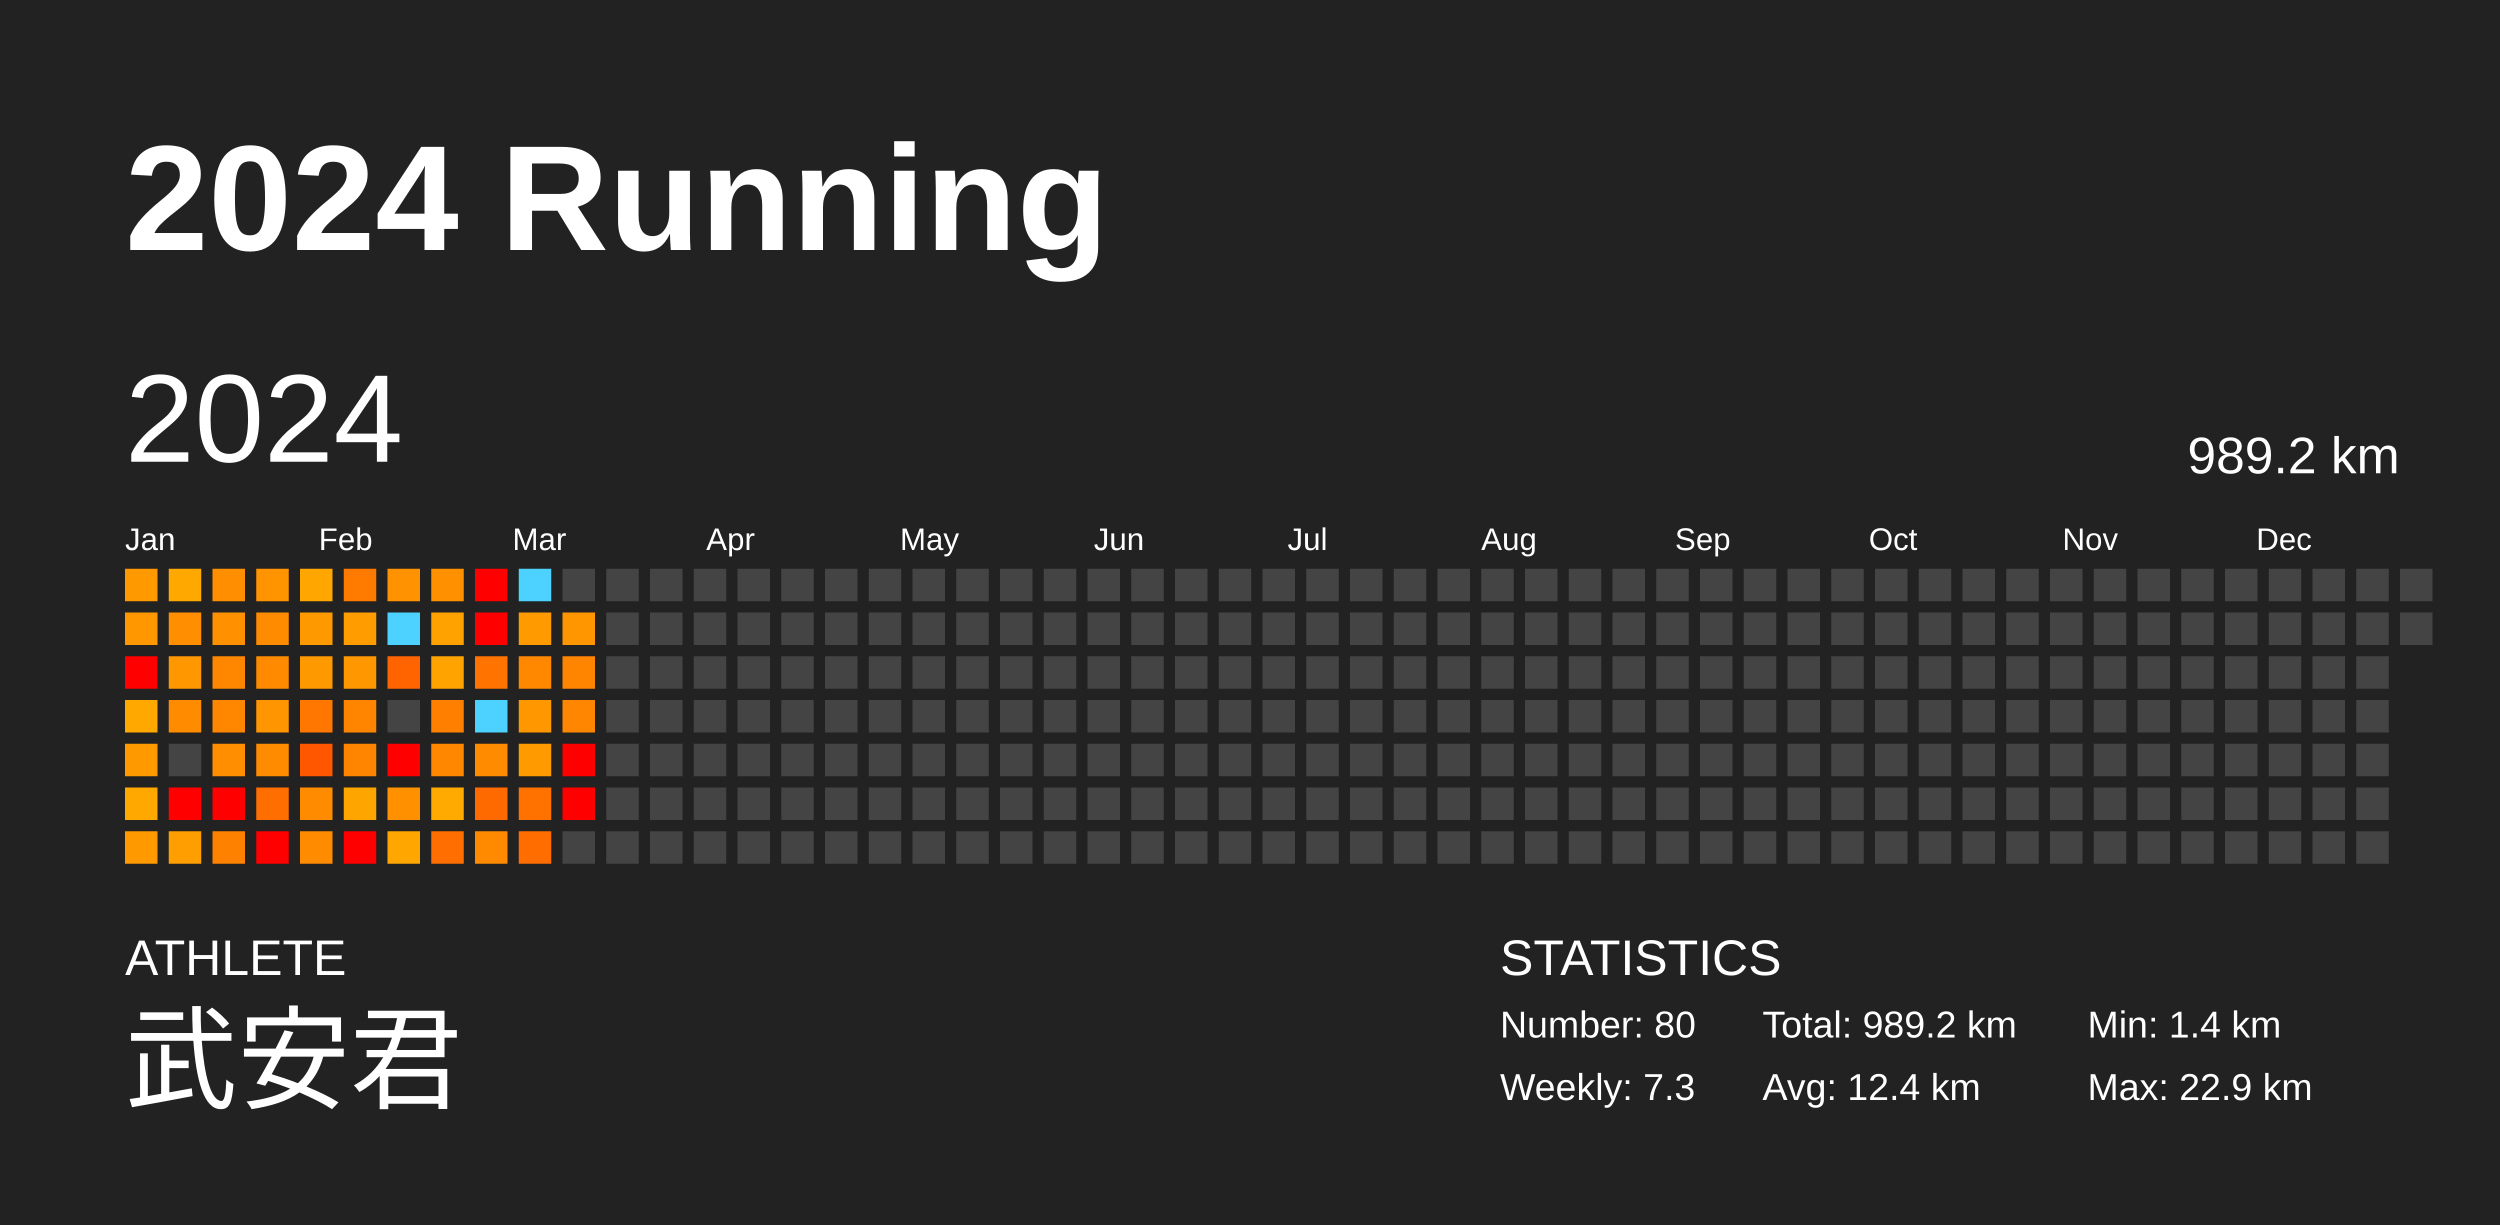
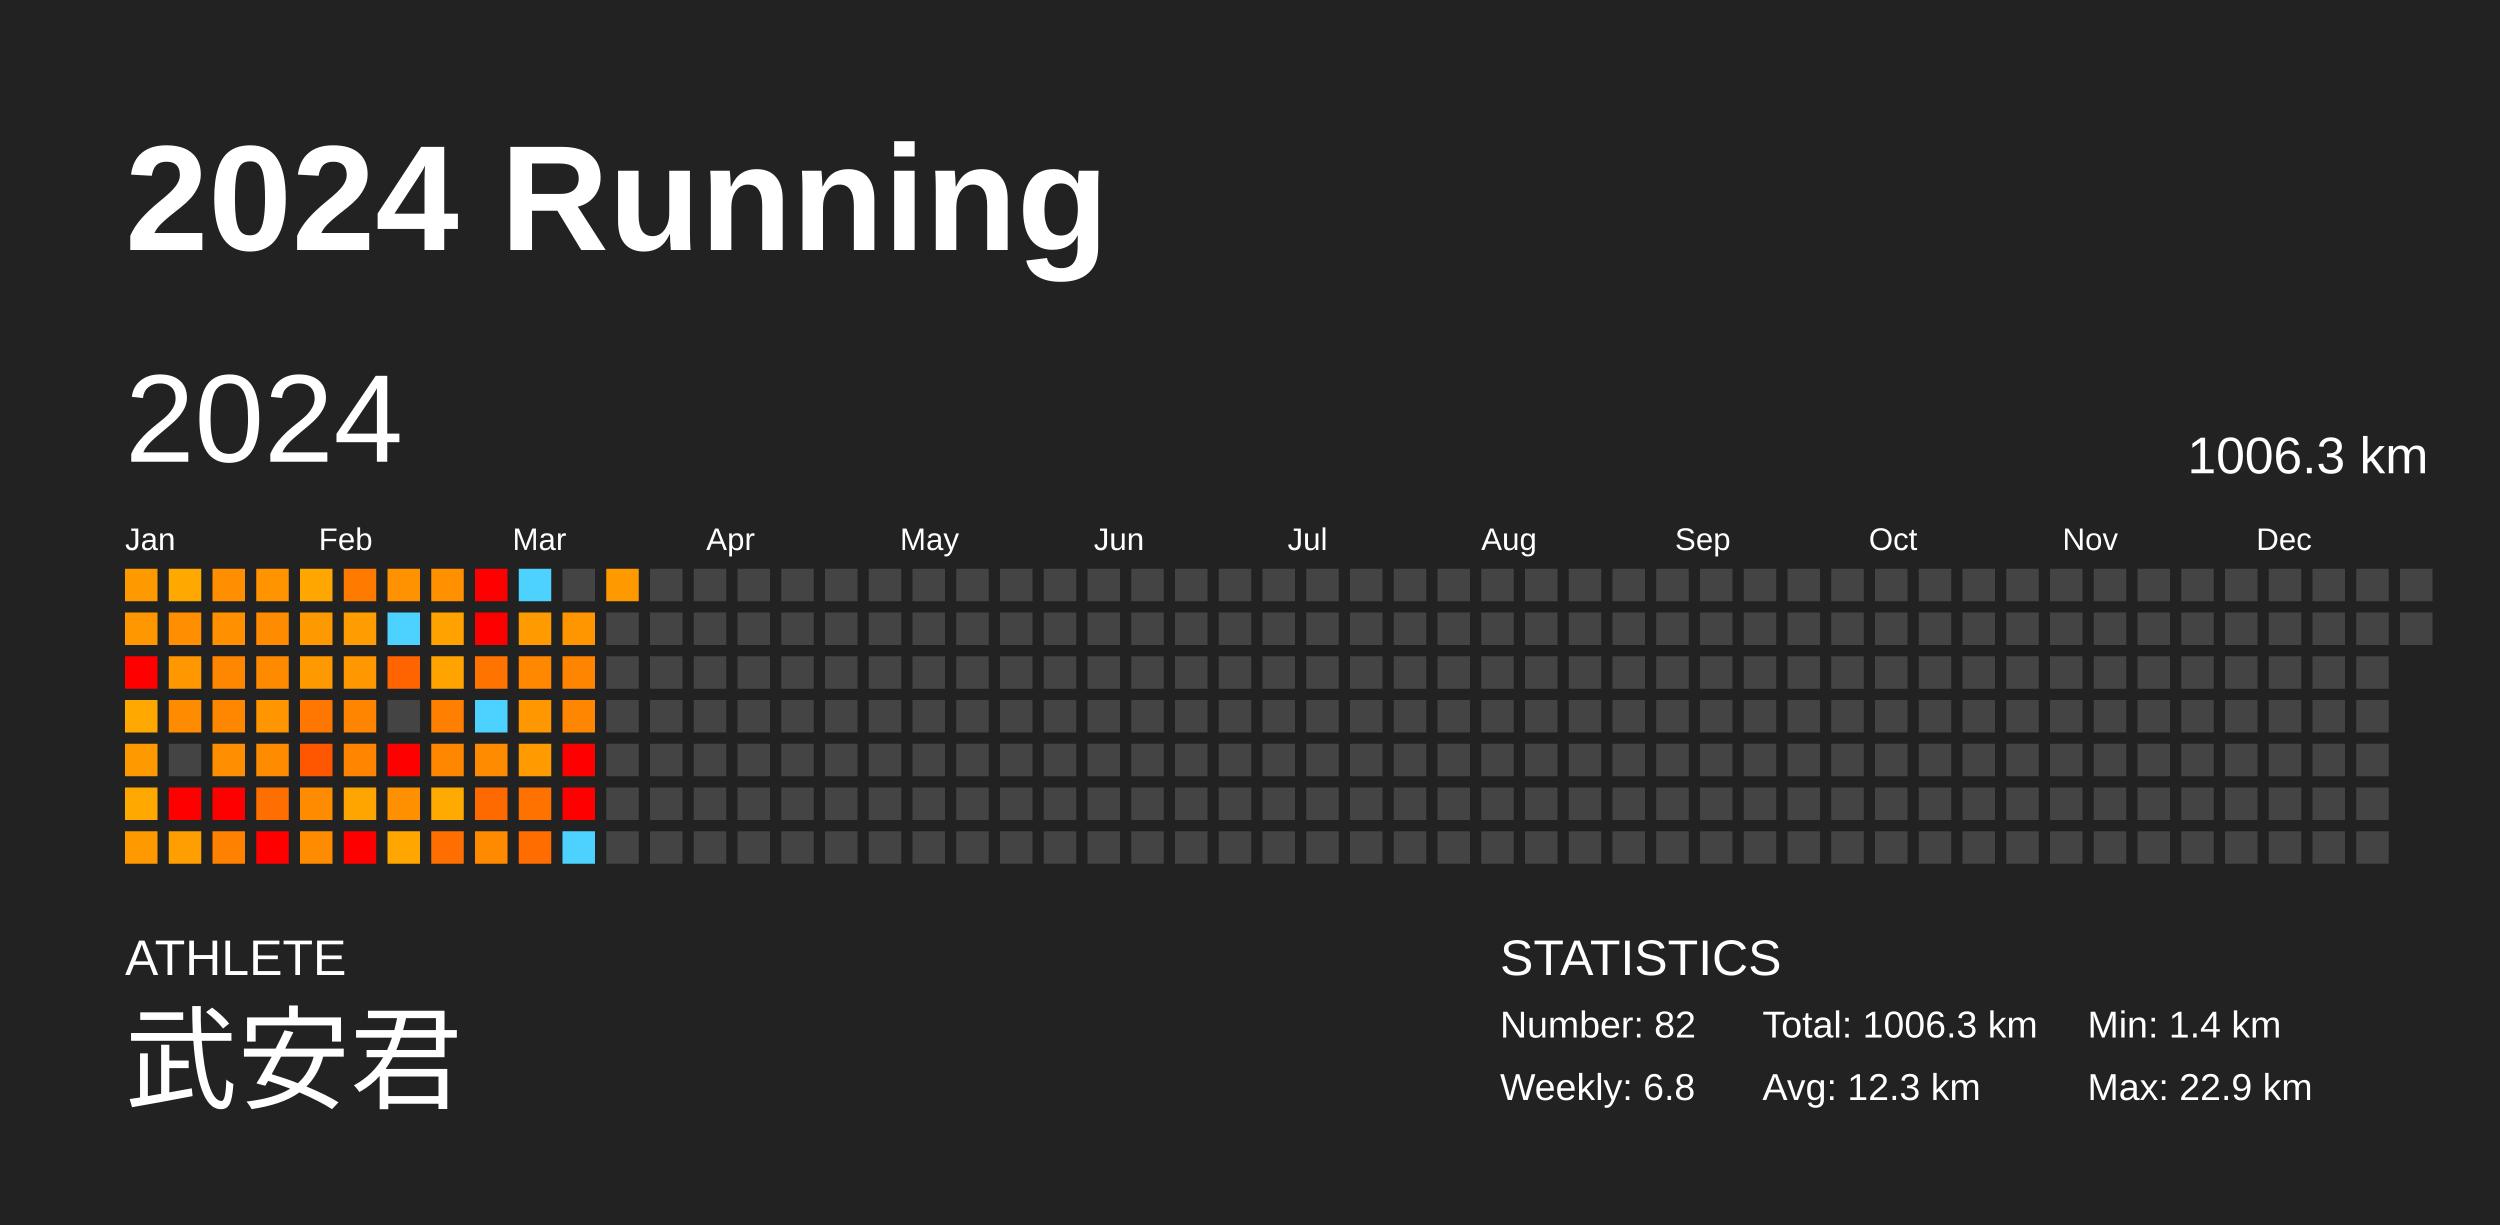
<svg xmlns="http://www.w3.org/2000/svg" baseProfile="full" height="98mm" version="1.1" viewBox="0,0,200,98" width="200mm">
  <defs />
  <rect fill="#222222" height="98" width="200" x="0" y="0" />
  <text fill="#FFFFFF" style="font-size:12px; font-family:Arial; font-weight:bold;" x="10" y="20">2024 Running</text>
  <text fill="#FFFFFF" style="font-size:4px; font-family:Arial" x="10" y="78">ATHLETE</text>
  <text fill="#FFFFFF" style="font-size:9px; font-family:Arial" x="10" y="88">武安君</text>
  <text fill="#FFFFFF" style="font-size:4px; font-family:Arial" x="120" y="78">STATISTICS</text>
-   <text fill="#FFFFFF" style="font-size:3px; font-family:Arial" x="120" y="83">Number: 80</text>
-   <text fill="#FFFFFF" style="font-size:3px; font-family:Arial" x="120" y="88">Weekly: 7.3</text>
-   <text fill="#FFFFFF" style="font-size:3px; font-family:Arial" x="141" y="83">Total: 989.2 km</text>
-   <text fill="#FFFFFF" style="font-size:3px; font-family:Arial" x="141" y="88">Avg: 12.4 km</text>
+   <text fill="#FFFFFF" style="font-size:3px; font-family:Arial" x="120" y="83">Number: 82</text>
+   <text fill="#FFFFFF" style="font-size:3px; font-family:Arial" x="120" y="88">Weekly: 6.8</text>
+   <text fill="#FFFFFF" style="font-size:3px; font-family:Arial" x="141" y="83">Total: 1006.3 km</text>
+   <text fill="#FFFFFF" style="font-size:3px; font-family:Arial" x="141" y="88">Avg: 12.3 km</text>
  <text fill="#FFFFFF" style="font-size:3px; font-family:Arial" x="167" y="83">Min: 1.4 km</text>
  <text fill="#FFFFFF" style="font-size:3px; font-family:Arial" x="167" y="88">Max: 22.9 km</text>
  <text dominant-baseline="hanging" fill="#FFFFFF" style="font-size:10.0px; font-family:Arial;" x="10" y="30">2024</text>
-   <text dominant-baseline="hanging" fill="#FFFFFF" style="font-size:4.125px; font-family:Arial;" x="175" y="35">989.2 km</text>
+   <text dominant-baseline="hanging" fill="#FFFFFF" style="font-size:4.125px; font-family:Arial;" x="175" y="35">1006.3 km</text>
  <text fill="#FFFFFF" style="font-size:2.5px; font-family:Arial" x="10.0" y="44">Jan</text>
  <text fill="#FFFFFF" style="font-size:2.5px; font-family:Arial" x="25.5" y="44">Feb</text>
  <text fill="#FFFFFF" style="font-size:2.5px; font-family:Arial" x="41.0" y="44">Mar</text>
  <text fill="#FFFFFF" style="font-size:2.5px; font-family:Arial" x="56.5" y="44">Apr</text>
  <text fill="#FFFFFF" style="font-size:2.5px; font-family:Arial" x="72.0" y="44">May</text>
  <text fill="#FFFFFF" style="font-size:2.5px; font-family:Arial" x="87.5" y="44">Jun</text>
  <text fill="#FFFFFF" style="font-size:2.5px; font-family:Arial" x="103.0" y="44">Jul</text>
  <text fill="#FFFFFF" style="font-size:2.5px; font-family:Arial" x="118.5" y="44">Aug</text>
  <text fill="#FFFFFF" style="font-size:2.5px; font-family:Arial" x="134.0" y="44">Sep</text>
  <text fill="#FFFFFF" style="font-size:2.5px; font-family:Arial" x="149.5" y="44">Oct</text>
  <text fill="#FFFFFF" style="font-size:2.5px; font-family:Arial" x="165.0" y="44">Nov</text>
  <text fill="#FFFFFF" style="font-size:2.5px; font-family:Arial" x="180.5" y="44">Dec</text>
  <rect fill="#ff9900" height="2.6" width="2.6" x="10.0" y="45.5" />
  <rect fill="#ff9800" height="2.6" width="2.6" x="10.0" y="49.0" />
  <rect fill="red" height="2.6" width="2.6" x="10.0" y="52.5" />
  <rect fill="#ffa800" height="2.6" width="2.6" x="10.0" y="56.0" />
  <rect fill="#ff9900" height="2.6" width="2.6" x="10.0" y="59.5" />
  <rect fill="#ffa800" height="2.6" width="2.6" x="10.0" y="63.0" />
  <rect fill="#ff9900" height="2.6" width="2.6" x="10.0" y="66.5" />
  <rect fill="#ffa800" height="2.6" width="2.6" x="13.5" y="45.5" />
  <rect fill="#ff8f00" height="2.6" width="2.6" x="13.5" y="49.0" />
  <rect fill="#ff9800" height="2.6" width="2.6" x="13.5" y="52.5" />
  <rect fill="#ff8c00" height="2.6" width="2.6" x="13.5" y="56.0" />
  <rect fill="#444444" height="2.6" width="2.6" x="13.5" y="59.5" />
  <rect fill="red" height="2.6" width="2.6" x="13.5" y="63.0" />
  <rect fill="#ff9e00" height="2.6" width="2.6" x="13.5" y="66.5" />
  <rect fill="#ff8f00" height="2.6" width="2.6" x="17.0" y="45.5" />
  <rect fill="#ff9100" height="2.6" width="2.6" x="17.0" y="49.0" />
  <rect fill="#ff8700" height="2.6" width="2.6" x="17.0" y="52.5" />
  <rect fill="#ff8700" height="2.6" width="2.6" x="17.0" y="56.0" />
  <rect fill="#ff8f00" height="2.6" width="2.6" x="17.0" y="59.5" />
  <rect fill="red" height="2.6" width="2.6" x="17.0" y="63.0" />
  <rect fill="#ff8100" height="2.6" width="2.6" x="17.0" y="66.5" />
  <rect fill="#ff9300" height="2.6" width="2.6" x="20.5" y="45.5" />
  <rect fill="#ff8c00" height="2.6" width="2.6" x="20.5" y="49.0" />
  <rect fill="#ff8a00" height="2.6" width="2.6" x="20.5" y="52.5" />
  <rect fill="#ff9500" height="2.6" width="2.6" x="20.5" y="56.0" />
  <rect fill="#ff8b00" height="2.6" width="2.6" x="20.5" y="59.5" />
  <rect fill="#ff6e00" height="2.6" width="2.6" x="20.5" y="63.0" />
  <rect fill="red" height="2.6" width="2.6" x="20.5" y="66.5" />
  <rect fill="#ffa600" height="2.6" width="2.6" x="24.0" y="45.5" />
  <rect fill="#ff9900" height="2.6" width="2.6" x="24.0" y="49.0" />
  <rect fill="#ff9900" height="2.6" width="2.6" x="24.0" y="52.5" />
  <rect fill="#ff7700" height="2.6" width="2.6" x="24.0" y="56.0" />
  <rect fill="#ff5600" height="2.6" width="2.6" x="24.0" y="59.5" />
  <rect fill="#ff8b00" height="2.6" width="2.6" x="24.0" y="63.0" />
  <rect fill="#ff8c00" height="2.6" width="2.6" x="24.0" y="66.5" />
  <rect fill="#ff7b00" height="2.6" width="2.6" x="27.5" y="45.5" />
  <rect fill="#ff9c00" height="2.6" width="2.6" x="27.5" y="49.0" />
  <rect fill="#ff9800" height="2.6" width="2.6" x="27.5" y="52.5" />
  <rect fill="#ff8500" height="2.6" width="2.6" x="27.5" y="56.0" />
  <rect fill="#ff8500" height="2.6" width="2.6" x="27.5" y="59.5" />
  <rect fill="#ffa500" height="2.6" width="2.6" x="27.5" y="63.0" />
  <rect fill="red" height="2.6" width="2.6" x="27.5" y="66.5" />
  <rect fill="#ff9200" height="2.6" width="2.6" x="31.0" y="45.5" />
  <rect fill="#4dd2ff" height="2.6" width="2.6" x="31.0" y="49.0" />
  <rect fill="#ff6400" height="2.6" width="2.6" x="31.0" y="52.5" />
  <rect fill="#444444" height="2.6" width="2.6" x="31.0" y="56.0" />
  <rect fill="red" height="2.6" width="2.6" x="31.0" y="59.5" />
  <rect fill="#ff9100" height="2.6" width="2.6" x="31.0" y="63.0" />
  <rect fill="#ffa700" height="2.6" width="2.6" x="31.0" y="66.5" />
  <rect fill="#ff9100" height="2.6" width="2.6" x="34.5" y="45.5" />
  <rect fill="#ffa200" height="2.6" width="2.6" x="34.5" y="49.0" />
  <rect fill="#ffa300" height="2.6" width="2.6" x="34.5" y="52.5" />
  <rect fill="#ff7f00" height="2.6" width="2.6" x="34.5" y="56.0" />
  <rect fill="#ff8700" height="2.6" width="2.6" x="34.5" y="59.5" />
  <rect fill="#ffaa00" height="2.6" width="2.6" x="34.5" y="63.0" />
  <rect fill="#ff6e00" height="2.6" width="2.6" x="34.5" y="66.5" />
  <rect fill="red" height="2.6" width="2.6" x="38.0" y="45.5" />
  <rect fill="red" height="2.6" width="2.6" x="38.0" y="49.0" />
  <rect fill="#ff7400" height="2.6" width="2.6" x="38.0" y="52.5" />
  <rect fill="#4dd2ff" height="2.6" width="2.6" x="38.0" y="56.0" />
  <rect fill="#ff8c00" height="2.6" width="2.6" x="38.0" y="59.5" />
  <rect fill="#ff6a00" height="2.6" width="2.6" x="38.0" y="63.0" />
  <rect fill="#ff8a00" height="2.6" width="2.6" x="38.0" y="66.5" />
  <rect fill="#4dd2ff" height="2.6" width="2.6" x="41.5" y="45.5" />
  <rect fill="#ff9b00" height="2.6" width="2.6" x="41.5" y="49.0" />
  <rect fill="#ff8800" height="2.6" width="2.6" x="41.5" y="52.5" />
  <rect fill="#ff9700" height="2.6" width="2.6" x="41.5" y="56.0" />
  <rect fill="#ff9a00" height="2.6" width="2.6" x="41.5" y="59.5" />
  <rect fill="#ff7200" height="2.6" width="2.6" x="41.5" y="63.0" />
  <rect fill="#ff6c00" height="2.6" width="2.6" x="41.5" y="66.5" />
  <rect fill="#444444" height="2.6" width="2.6" x="45.0" y="45.5" />
  <rect fill="#ff9600" height="2.6" width="2.6" x="45.0" y="49.0" />
  <rect fill="#ff8400" height="2.6" width="2.6" x="45.0" y="52.5" />
  <rect fill="#ff8600" height="2.6" width="2.6" x="45.0" y="56.0" />
  <rect fill="red" height="2.6" width="2.6" x="45.0" y="59.5" />
  <rect fill="red" height="2.6" width="2.6" x="45.0" y="63.0" />
-   <rect fill="#444444" height="2.6" width="2.6" x="45.0" y="66.5" />
-   <rect fill="#444444" height="2.6" width="2.6" x="48.5" y="45.5" />
+   <rect fill="#4dd2ff" height="2.6" width="2.6" x="45.0" y="66.5" />
+   <rect fill="#ff9900" height="2.6" width="2.6" x="48.5" y="45.5" />
  <rect fill="#444444" height="2.6" width="2.6" x="48.5" y="49.0" />
  <rect fill="#444444" height="2.6" width="2.6" x="48.5" y="52.5" />
  <rect fill="#444444" height="2.6" width="2.6" x="48.5" y="56.0" />
  <rect fill="#444444" height="2.6" width="2.6" x="48.5" y="59.5" />
  <rect fill="#444444" height="2.6" width="2.6" x="48.5" y="63.0" />
  <rect fill="#444444" height="2.6" width="2.6" x="48.5" y="66.5" />
  <rect fill="#444444" height="2.6" width="2.6" x="52.0" y="45.5" />
  <rect fill="#444444" height="2.6" width="2.6" x="52.0" y="49.0" />
  <rect fill="#444444" height="2.6" width="2.6" x="52.0" y="52.5" />
  <rect fill="#444444" height="2.6" width="2.6" x="52.0" y="56.0" />
  <rect fill="#444444" height="2.6" width="2.6" x="52.0" y="59.5" />
  <rect fill="#444444" height="2.6" width="2.6" x="52.0" y="63.0" />
  <rect fill="#444444" height="2.6" width="2.6" x="52.0" y="66.5" />
  <rect fill="#444444" height="2.6" width="2.6" x="55.5" y="45.5" />
  <rect fill="#444444" height="2.6" width="2.6" x="55.5" y="49.0" />
  <rect fill="#444444" height="2.6" width="2.6" x="55.5" y="52.5" />
  <rect fill="#444444" height="2.6" width="2.6" x="55.5" y="56.0" />
  <rect fill="#444444" height="2.6" width="2.6" x="55.5" y="59.5" />
  <rect fill="#444444" height="2.6" width="2.6" x="55.5" y="63.0" />
  <rect fill="#444444" height="2.6" width="2.6" x="55.5" y="66.5" />
  <rect fill="#444444" height="2.6" width="2.6" x="59.0" y="45.5" />
  <rect fill="#444444" height="2.6" width="2.6" x="59.0" y="49.0" />
  <rect fill="#444444" height="2.6" width="2.6" x="59.0" y="52.5" />
  <rect fill="#444444" height="2.6" width="2.6" x="59.0" y="56.0" />
  <rect fill="#444444" height="2.6" width="2.6" x="59.0" y="59.5" />
  <rect fill="#444444" height="2.6" width="2.6" x="59.0" y="63.0" />
  <rect fill="#444444" height="2.6" width="2.6" x="59.0" y="66.5" />
  <rect fill="#444444" height="2.6" width="2.6" x="62.5" y="45.5" />
  <rect fill="#444444" height="2.6" width="2.6" x="62.5" y="49.0" />
  <rect fill="#444444" height="2.6" width="2.6" x="62.5" y="52.5" />
  <rect fill="#444444" height="2.6" width="2.6" x="62.5" y="56.0" />
  <rect fill="#444444" height="2.6" width="2.6" x="62.5" y="59.5" />
  <rect fill="#444444" height="2.6" width="2.6" x="62.5" y="63.0" />
  <rect fill="#444444" height="2.6" width="2.6" x="62.5" y="66.5" />
  <rect fill="#444444" height="2.6" width="2.6" x="66.0" y="45.5" />
  <rect fill="#444444" height="2.6" width="2.6" x="66.0" y="49.0" />
  <rect fill="#444444" height="2.6" width="2.6" x="66.0" y="52.5" />
  <rect fill="#444444" height="2.6" width="2.6" x="66.0" y="56.0" />
  <rect fill="#444444" height="2.6" width="2.6" x="66.0" y="59.5" />
  <rect fill="#444444" height="2.6" width="2.6" x="66.0" y="63.0" />
  <rect fill="#444444" height="2.6" width="2.6" x="66.0" y="66.5" />
  <rect fill="#444444" height="2.6" width="2.6" x="69.5" y="45.5" />
  <rect fill="#444444" height="2.6" width="2.6" x="69.5" y="49.0" />
  <rect fill="#444444" height="2.6" width="2.6" x="69.5" y="52.5" />
  <rect fill="#444444" height="2.6" width="2.6" x="69.5" y="56.0" />
  <rect fill="#444444" height="2.6" width="2.6" x="69.5" y="59.5" />
  <rect fill="#444444" height="2.6" width="2.6" x="69.5" y="63.0" />
  <rect fill="#444444" height="2.6" width="2.6" x="69.5" y="66.5" />
  <rect fill="#444444" height="2.6" width="2.6" x="73.0" y="45.5" />
  <rect fill="#444444" height="2.6" width="2.6" x="73.0" y="49.0" />
  <rect fill="#444444" height="2.6" width="2.6" x="73.0" y="52.5" />
  <rect fill="#444444" height="2.6" width="2.6" x="73.0" y="56.0" />
  <rect fill="#444444" height="2.6" width="2.6" x="73.0" y="59.5" />
  <rect fill="#444444" height="2.6" width="2.6" x="73.0" y="63.0" />
  <rect fill="#444444" height="2.6" width="2.6" x="73.0" y="66.5" />
  <rect fill="#444444" height="2.6" width="2.6" x="76.5" y="45.5" />
  <rect fill="#444444" height="2.6" width="2.6" x="76.5" y="49.0" />
  <rect fill="#444444" height="2.6" width="2.6" x="76.5" y="52.5" />
  <rect fill="#444444" height="2.6" width="2.6" x="76.5" y="56.0" />
  <rect fill="#444444" height="2.6" width="2.6" x="76.5" y="59.5" />
  <rect fill="#444444" height="2.6" width="2.6" x="76.5" y="63.0" />
  <rect fill="#444444" height="2.6" width="2.6" x="76.5" y="66.5" />
  <rect fill="#444444" height="2.6" width="2.6" x="80.0" y="45.5" />
  <rect fill="#444444" height="2.6" width="2.6" x="80.0" y="49.0" />
  <rect fill="#444444" height="2.6" width="2.6" x="80.0" y="52.5" />
  <rect fill="#444444" height="2.6" width="2.6" x="80.0" y="56.0" />
  <rect fill="#444444" height="2.6" width="2.6" x="80.0" y="59.5" />
  <rect fill="#444444" height="2.6" width="2.6" x="80.0" y="63.0" />
  <rect fill="#444444" height="2.6" width="2.6" x="80.0" y="66.5" />
  <rect fill="#444444" height="2.6" width="2.6" x="83.5" y="45.5" />
  <rect fill="#444444" height="2.6" width="2.6" x="83.5" y="49.0" />
  <rect fill="#444444" height="2.6" width="2.6" x="83.5" y="52.5" />
  <rect fill="#444444" height="2.6" width="2.6" x="83.5" y="56.0" />
  <rect fill="#444444" height="2.6" width="2.6" x="83.5" y="59.5" />
  <rect fill="#444444" height="2.6" width="2.6" x="83.5" y="63.0" />
  <rect fill="#444444" height="2.6" width="2.6" x="83.5" y="66.5" />
  <rect fill="#444444" height="2.6" width="2.6" x="87.0" y="45.5" />
  <rect fill="#444444" height="2.6" width="2.6" x="87.0" y="49.0" />
  <rect fill="#444444" height="2.6" width="2.6" x="87.0" y="52.5" />
  <rect fill="#444444" height="2.6" width="2.6" x="87.0" y="56.0" />
  <rect fill="#444444" height="2.6" width="2.6" x="87.0" y="59.5" />
  <rect fill="#444444" height="2.6" width="2.6" x="87.0" y="63.0" />
  <rect fill="#444444" height="2.6" width="2.6" x="87.0" y="66.5" />
  <rect fill="#444444" height="2.6" width="2.6" x="90.5" y="45.5" />
  <rect fill="#444444" height="2.6" width="2.6" x="90.5" y="49.0" />
  <rect fill="#444444" height="2.6" width="2.6" x="90.5" y="52.5" />
  <rect fill="#444444" height="2.6" width="2.6" x="90.5" y="56.0" />
  <rect fill="#444444" height="2.6" width="2.6" x="90.5" y="59.5" />
  <rect fill="#444444" height="2.6" width="2.6" x="90.5" y="63.0" />
  <rect fill="#444444" height="2.6" width="2.6" x="90.5" y="66.5" />
  <rect fill="#444444" height="2.6" width="2.6" x="94.0" y="45.5" />
  <rect fill="#444444" height="2.6" width="2.6" x="94.0" y="49.0" />
  <rect fill="#444444" height="2.6" width="2.6" x="94.0" y="52.5" />
  <rect fill="#444444" height="2.6" width="2.6" x="94.0" y="56.0" />
  <rect fill="#444444" height="2.6" width="2.6" x="94.0" y="59.5" />
  <rect fill="#444444" height="2.6" width="2.6" x="94.0" y="63.0" />
  <rect fill="#444444" height="2.6" width="2.6" x="94.0" y="66.5" />
  <rect fill="#444444" height="2.6" width="2.6" x="97.5" y="45.5" />
  <rect fill="#444444" height="2.6" width="2.6" x="97.5" y="49.0" />
  <rect fill="#444444" height="2.6" width="2.6" x="97.5" y="52.5" />
  <rect fill="#444444" height="2.6" width="2.6" x="97.5" y="56.0" />
  <rect fill="#444444" height="2.6" width="2.6" x="97.5" y="59.5" />
  <rect fill="#444444" height="2.6" width="2.6" x="97.5" y="63.0" />
  <rect fill="#444444" height="2.6" width="2.6" x="97.5" y="66.5" />
  <rect fill="#444444" height="2.6" width="2.6" x="101.0" y="45.5" />
  <rect fill="#444444" height="2.6" width="2.6" x="101.0" y="49.0" />
  <rect fill="#444444" height="2.6" width="2.6" x="101.0" y="52.5" />
  <rect fill="#444444" height="2.6" width="2.6" x="101.0" y="56.0" />
  <rect fill="#444444" height="2.6" width="2.6" x="101.0" y="59.5" />
  <rect fill="#444444" height="2.6" width="2.6" x="101.0" y="63.0" />
  <rect fill="#444444" height="2.6" width="2.6" x="101.0" y="66.5" />
  <rect fill="#444444" height="2.6" width="2.6" x="104.5" y="45.5" />
  <rect fill="#444444" height="2.6" width="2.6" x="104.5" y="49.0" />
  <rect fill="#444444" height="2.6" width="2.6" x="104.5" y="52.5" />
  <rect fill="#444444" height="2.6" width="2.6" x="104.5" y="56.0" />
  <rect fill="#444444" height="2.6" width="2.6" x="104.5" y="59.5" />
  <rect fill="#444444" height="2.6" width="2.6" x="104.5" y="63.0" />
  <rect fill="#444444" height="2.6" width="2.6" x="104.5" y="66.5" />
  <rect fill="#444444" height="2.6" width="2.6" x="108.0" y="45.5" />
  <rect fill="#444444" height="2.6" width="2.6" x="108.0" y="49.0" />
  <rect fill="#444444" height="2.6" width="2.6" x="108.0" y="52.5" />
  <rect fill="#444444" height="2.6" width="2.6" x="108.0" y="56.0" />
  <rect fill="#444444" height="2.6" width="2.6" x="108.0" y="59.5" />
  <rect fill="#444444" height="2.6" width="2.6" x="108.0" y="63.0" />
  <rect fill="#444444" height="2.6" width="2.6" x="108.0" y="66.5" />
  <rect fill="#444444" height="2.6" width="2.6" x="111.5" y="45.5" />
  <rect fill="#444444" height="2.6" width="2.6" x="111.5" y="49.0" />
  <rect fill="#444444" height="2.6" width="2.6" x="111.5" y="52.5" />
  <rect fill="#444444" height="2.6" width="2.6" x="111.5" y="56.0" />
  <rect fill="#444444" height="2.6" width="2.6" x="111.5" y="59.5" />
  <rect fill="#444444" height="2.6" width="2.6" x="111.5" y="63.0" />
  <rect fill="#444444" height="2.6" width="2.6" x="111.5" y="66.5" />
  <rect fill="#444444" height="2.6" width="2.6" x="115.0" y="45.5" />
  <rect fill="#444444" height="2.6" width="2.6" x="115.0" y="49.0" />
  <rect fill="#444444" height="2.6" width="2.6" x="115.0" y="52.5" />
  <rect fill="#444444" height="2.6" width="2.6" x="115.0" y="56.0" />
  <rect fill="#444444" height="2.6" width="2.6" x="115.0" y="59.5" />
  <rect fill="#444444" height="2.6" width="2.6" x="115.0" y="63.0" />
  <rect fill="#444444" height="2.6" width="2.6" x="115.0" y="66.5" />
  <rect fill="#444444" height="2.6" width="2.6" x="118.5" y="45.5" />
  <rect fill="#444444" height="2.6" width="2.6" x="118.5" y="49.0" />
  <rect fill="#444444" height="2.6" width="2.6" x="118.5" y="52.5" />
  <rect fill="#444444" height="2.6" width="2.6" x="118.5" y="56.0" />
  <rect fill="#444444" height="2.6" width="2.6" x="118.5" y="59.5" />
  <rect fill="#444444" height="2.6" width="2.6" x="118.5" y="63.0" />
  <rect fill="#444444" height="2.6" width="2.6" x="118.5" y="66.5" />
  <rect fill="#444444" height="2.6" width="2.6" x="122.0" y="45.5" />
  <rect fill="#444444" height="2.6" width="2.6" x="122.0" y="49.0" />
  <rect fill="#444444" height="2.6" width="2.6" x="122.0" y="52.5" />
  <rect fill="#444444" height="2.6" width="2.6" x="122.0" y="56.0" />
  <rect fill="#444444" height="2.6" width="2.6" x="122.0" y="59.5" />
  <rect fill="#444444" height="2.6" width="2.6" x="122.0" y="63.0" />
  <rect fill="#444444" height="2.6" width="2.6" x="122.0" y="66.5" />
  <rect fill="#444444" height="2.6" width="2.6" x="125.5" y="45.5" />
  <rect fill="#444444" height="2.6" width="2.6" x="125.5" y="49.0" />
  <rect fill="#444444" height="2.6" width="2.6" x="125.5" y="52.5" />
  <rect fill="#444444" height="2.6" width="2.6" x="125.5" y="56.0" />
  <rect fill="#444444" height="2.6" width="2.6" x="125.5" y="59.5" />
  <rect fill="#444444" height="2.6" width="2.6" x="125.5" y="63.0" />
  <rect fill="#444444" height="2.6" width="2.6" x="125.5" y="66.5" />
  <rect fill="#444444" height="2.6" width="2.6" x="129.0" y="45.5" />
  <rect fill="#444444" height="2.6" width="2.6" x="129.0" y="49.0" />
  <rect fill="#444444" height="2.6" width="2.6" x="129.0" y="52.5" />
  <rect fill="#444444" height="2.6" width="2.6" x="129.0" y="56.0" />
  <rect fill="#444444" height="2.6" width="2.6" x="129.0" y="59.5" />
  <rect fill="#444444" height="2.6" width="2.6" x="129.0" y="63.0" />
  <rect fill="#444444" height="2.6" width="2.6" x="129.0" y="66.5" />
  <rect fill="#444444" height="2.6" width="2.6" x="132.5" y="45.5" />
  <rect fill="#444444" height="2.6" width="2.6" x="132.5" y="49.0" />
  <rect fill="#444444" height="2.6" width="2.6" x="132.5" y="52.5" />
  <rect fill="#444444" height="2.6" width="2.6" x="132.5" y="56.0" />
  <rect fill="#444444" height="2.6" width="2.6" x="132.5" y="59.5" />
  <rect fill="#444444" height="2.6" width="2.6" x="132.5" y="63.0" />
  <rect fill="#444444" height="2.6" width="2.6" x="132.5" y="66.5" />
  <rect fill="#444444" height="2.6" width="2.6" x="136.0" y="45.5" />
  <rect fill="#444444" height="2.6" width="2.6" x="136.0" y="49.0" />
  <rect fill="#444444" height="2.6" width="2.6" x="136.0" y="52.5" />
  <rect fill="#444444" height="2.6" width="2.6" x="136.0" y="56.0" />
  <rect fill="#444444" height="2.6" width="2.6" x="136.0" y="59.5" />
  <rect fill="#444444" height="2.6" width="2.6" x="136.0" y="63.0" />
  <rect fill="#444444" height="2.6" width="2.6" x="136.0" y="66.5" />
  <rect fill="#444444" height="2.6" width="2.6" x="139.5" y="45.5" />
  <rect fill="#444444" height="2.6" width="2.6" x="139.5" y="49.0" />
  <rect fill="#444444" height="2.6" width="2.6" x="139.5" y="52.5" />
  <rect fill="#444444" height="2.6" width="2.6" x="139.5" y="56.0" />
  <rect fill="#444444" height="2.6" width="2.6" x="139.5" y="59.5" />
  <rect fill="#444444" height="2.6" width="2.6" x="139.5" y="63.0" />
  <rect fill="#444444" height="2.6" width="2.6" x="139.5" y="66.5" />
  <rect fill="#444444" height="2.6" width="2.6" x="143.0" y="45.5" />
  <rect fill="#444444" height="2.6" width="2.6" x="143.0" y="49.0" />
  <rect fill="#444444" height="2.6" width="2.6" x="143.0" y="52.5" />
  <rect fill="#444444" height="2.6" width="2.6" x="143.0" y="56.0" />
  <rect fill="#444444" height="2.6" width="2.6" x="143.0" y="59.5" />
  <rect fill="#444444" height="2.6" width="2.6" x="143.0" y="63.0" />
  <rect fill="#444444" height="2.6" width="2.6" x="143.0" y="66.5" />
  <rect fill="#444444" height="2.6" width="2.6" x="146.5" y="45.5" />
  <rect fill="#444444" height="2.6" width="2.6" x="146.5" y="49.0" />
  <rect fill="#444444" height="2.6" width="2.6" x="146.5" y="52.5" />
  <rect fill="#444444" height="2.6" width="2.6" x="146.5" y="56.0" />
  <rect fill="#444444" height="2.6" width="2.6" x="146.5" y="59.5" />
  <rect fill="#444444" height="2.6" width="2.6" x="146.5" y="63.0" />
  <rect fill="#444444" height="2.6" width="2.6" x="146.5" y="66.5" />
  <rect fill="#444444" height="2.6" width="2.6" x="150.0" y="45.5" />
  <rect fill="#444444" height="2.6" width="2.6" x="150.0" y="49.0" />
  <rect fill="#444444" height="2.6" width="2.6" x="150.0" y="52.5" />
  <rect fill="#444444" height="2.6" width="2.6" x="150.0" y="56.0" />
  <rect fill="#444444" height="2.6" width="2.6" x="150.0" y="59.5" />
  <rect fill="#444444" height="2.6" width="2.6" x="150.0" y="63.0" />
  <rect fill="#444444" height="2.6" width="2.6" x="150.0" y="66.5" />
  <rect fill="#444444" height="2.6" width="2.6" x="153.5" y="45.5" />
  <rect fill="#444444" height="2.6" width="2.6" x="153.5" y="49.0" />
  <rect fill="#444444" height="2.6" width="2.6" x="153.5" y="52.5" />
  <rect fill="#444444" height="2.6" width="2.6" x="153.5" y="56.0" />
  <rect fill="#444444" height="2.6" width="2.6" x="153.5" y="59.5" />
  <rect fill="#444444" height="2.6" width="2.6" x="153.5" y="63.0" />
  <rect fill="#444444" height="2.6" width="2.6" x="153.5" y="66.5" />
  <rect fill="#444444" height="2.6" width="2.6" x="157.0" y="45.5" />
  <rect fill="#444444" height="2.6" width="2.6" x="157.0" y="49.0" />
  <rect fill="#444444" height="2.6" width="2.6" x="157.0" y="52.5" />
  <rect fill="#444444" height="2.6" width="2.6" x="157.0" y="56.0" />
  <rect fill="#444444" height="2.6" width="2.6" x="157.0" y="59.5" />
  <rect fill="#444444" height="2.6" width="2.6" x="157.0" y="63.0" />
  <rect fill="#444444" height="2.6" width="2.6" x="157.0" y="66.5" />
  <rect fill="#444444" height="2.6" width="2.6" x="160.5" y="45.5" />
  <rect fill="#444444" height="2.6" width="2.6" x="160.5" y="49.0" />
  <rect fill="#444444" height="2.6" width="2.6" x="160.5" y="52.5" />
  <rect fill="#444444" height="2.6" width="2.6" x="160.5" y="56.0" />
  <rect fill="#444444" height="2.6" width="2.6" x="160.5" y="59.5" />
  <rect fill="#444444" height="2.6" width="2.6" x="160.5" y="63.0" />
  <rect fill="#444444" height="2.6" width="2.6" x="160.5" y="66.5" />
  <rect fill="#444444" height="2.6" width="2.6" x="164.0" y="45.5" />
  <rect fill="#444444" height="2.6" width="2.6" x="164.0" y="49.0" />
  <rect fill="#444444" height="2.6" width="2.6" x="164.0" y="52.5" />
  <rect fill="#444444" height="2.6" width="2.6" x="164.0" y="56.0" />
  <rect fill="#444444" height="2.6" width="2.6" x="164.0" y="59.5" />
  <rect fill="#444444" height="2.6" width="2.6" x="164.0" y="63.0" />
  <rect fill="#444444" height="2.6" width="2.6" x="164.0" y="66.5" />
  <rect fill="#444444" height="2.6" width="2.6" x="167.5" y="45.5" />
  <rect fill="#444444" height="2.6" width="2.6" x="167.5" y="49.0" />
  <rect fill="#444444" height="2.6" width="2.6" x="167.5" y="52.5" />
  <rect fill="#444444" height="2.6" width="2.6" x="167.5" y="56.0" />
  <rect fill="#444444" height="2.6" width="2.6" x="167.5" y="59.5" />
  <rect fill="#444444" height="2.6" width="2.6" x="167.5" y="63.0" />
  <rect fill="#444444" height="2.6" width="2.6" x="167.5" y="66.5" />
  <rect fill="#444444" height="2.6" width="2.6" x="171.0" y="45.5" />
  <rect fill="#444444" height="2.6" width="2.6" x="171.0" y="49.0" />
  <rect fill="#444444" height="2.6" width="2.6" x="171.0" y="52.5" />
  <rect fill="#444444" height="2.6" width="2.6" x="171.0" y="56.0" />
  <rect fill="#444444" height="2.6" width="2.6" x="171.0" y="59.5" />
  <rect fill="#444444" height="2.6" width="2.6" x="171.0" y="63.0" />
  <rect fill="#444444" height="2.6" width="2.6" x="171.0" y="66.5" />
  <rect fill="#444444" height="2.6" width="2.6" x="174.5" y="45.5" />
  <rect fill="#444444" height="2.6" width="2.6" x="174.5" y="49.0" />
  <rect fill="#444444" height="2.6" width="2.6" x="174.5" y="52.5" />
  <rect fill="#444444" height="2.6" width="2.6" x="174.5" y="56.0" />
  <rect fill="#444444" height="2.6" width="2.6" x="174.5" y="59.5" />
  <rect fill="#444444" height="2.6" width="2.6" x="174.5" y="63.0" />
  <rect fill="#444444" height="2.6" width="2.6" x="174.5" y="66.5" />
  <rect fill="#444444" height="2.6" width="2.6" x="178.0" y="45.5" />
  <rect fill="#444444" height="2.6" width="2.6" x="178.0" y="49.0" />
  <rect fill="#444444" height="2.6" width="2.6" x="178.0" y="52.5" />
  <rect fill="#444444" height="2.6" width="2.6" x="178.0" y="56.0" />
  <rect fill="#444444" height="2.6" width="2.6" x="178.0" y="59.5" />
  <rect fill="#444444" height="2.6" width="2.6" x="178.0" y="63.0" />
  <rect fill="#444444" height="2.6" width="2.6" x="178.0" y="66.5" />
  <rect fill="#444444" height="2.6" width="2.6" x="181.5" y="45.5" />
  <rect fill="#444444" height="2.6" width="2.6" x="181.5" y="49.0" />
  <rect fill="#444444" height="2.6" width="2.6" x="181.5" y="52.5" />
  <rect fill="#444444" height="2.6" width="2.6" x="181.5" y="56.0" />
  <rect fill="#444444" height="2.6" width="2.6" x="181.5" y="59.5" />
  <rect fill="#444444" height="2.6" width="2.6" x="181.5" y="63.0" />
  <rect fill="#444444" height="2.6" width="2.6" x="181.5" y="66.5" />
  <rect fill="#444444" height="2.6" width="2.6" x="185.0" y="45.5" />
  <rect fill="#444444" height="2.6" width="2.6" x="185.0" y="49.0" />
  <rect fill="#444444" height="2.6" width="2.6" x="185.0" y="52.5" />
  <rect fill="#444444" height="2.6" width="2.6" x="185.0" y="56.0" />
  <rect fill="#444444" height="2.6" width="2.6" x="185.0" y="59.5" />
  <rect fill="#444444" height="2.6" width="2.6" x="185.0" y="63.0" />
  <rect fill="#444444" height="2.6" width="2.6" x="185.0" y="66.5" />
  <rect fill="#444444" height="2.6" width="2.6" x="188.5" y="45.5" />
  <rect fill="#444444" height="2.6" width="2.6" x="188.5" y="49.0" />
  <rect fill="#444444" height="2.6" width="2.6" x="188.5" y="52.5" />
  <rect fill="#444444" height="2.6" width="2.6" x="188.5" y="56.0" />
  <rect fill="#444444" height="2.6" width="2.6" x="188.5" y="59.5" />
  <rect fill="#444444" height="2.6" width="2.6" x="188.5" y="63.0" />
  <rect fill="#444444" height="2.6" width="2.6" x="188.5" y="66.5" />
  <rect fill="#444444" height="2.6" width="2.6" x="192.0" y="45.5" />
  <rect fill="#444444" height="2.6" width="2.6" x="192.0" y="49.0" />
</svg>
